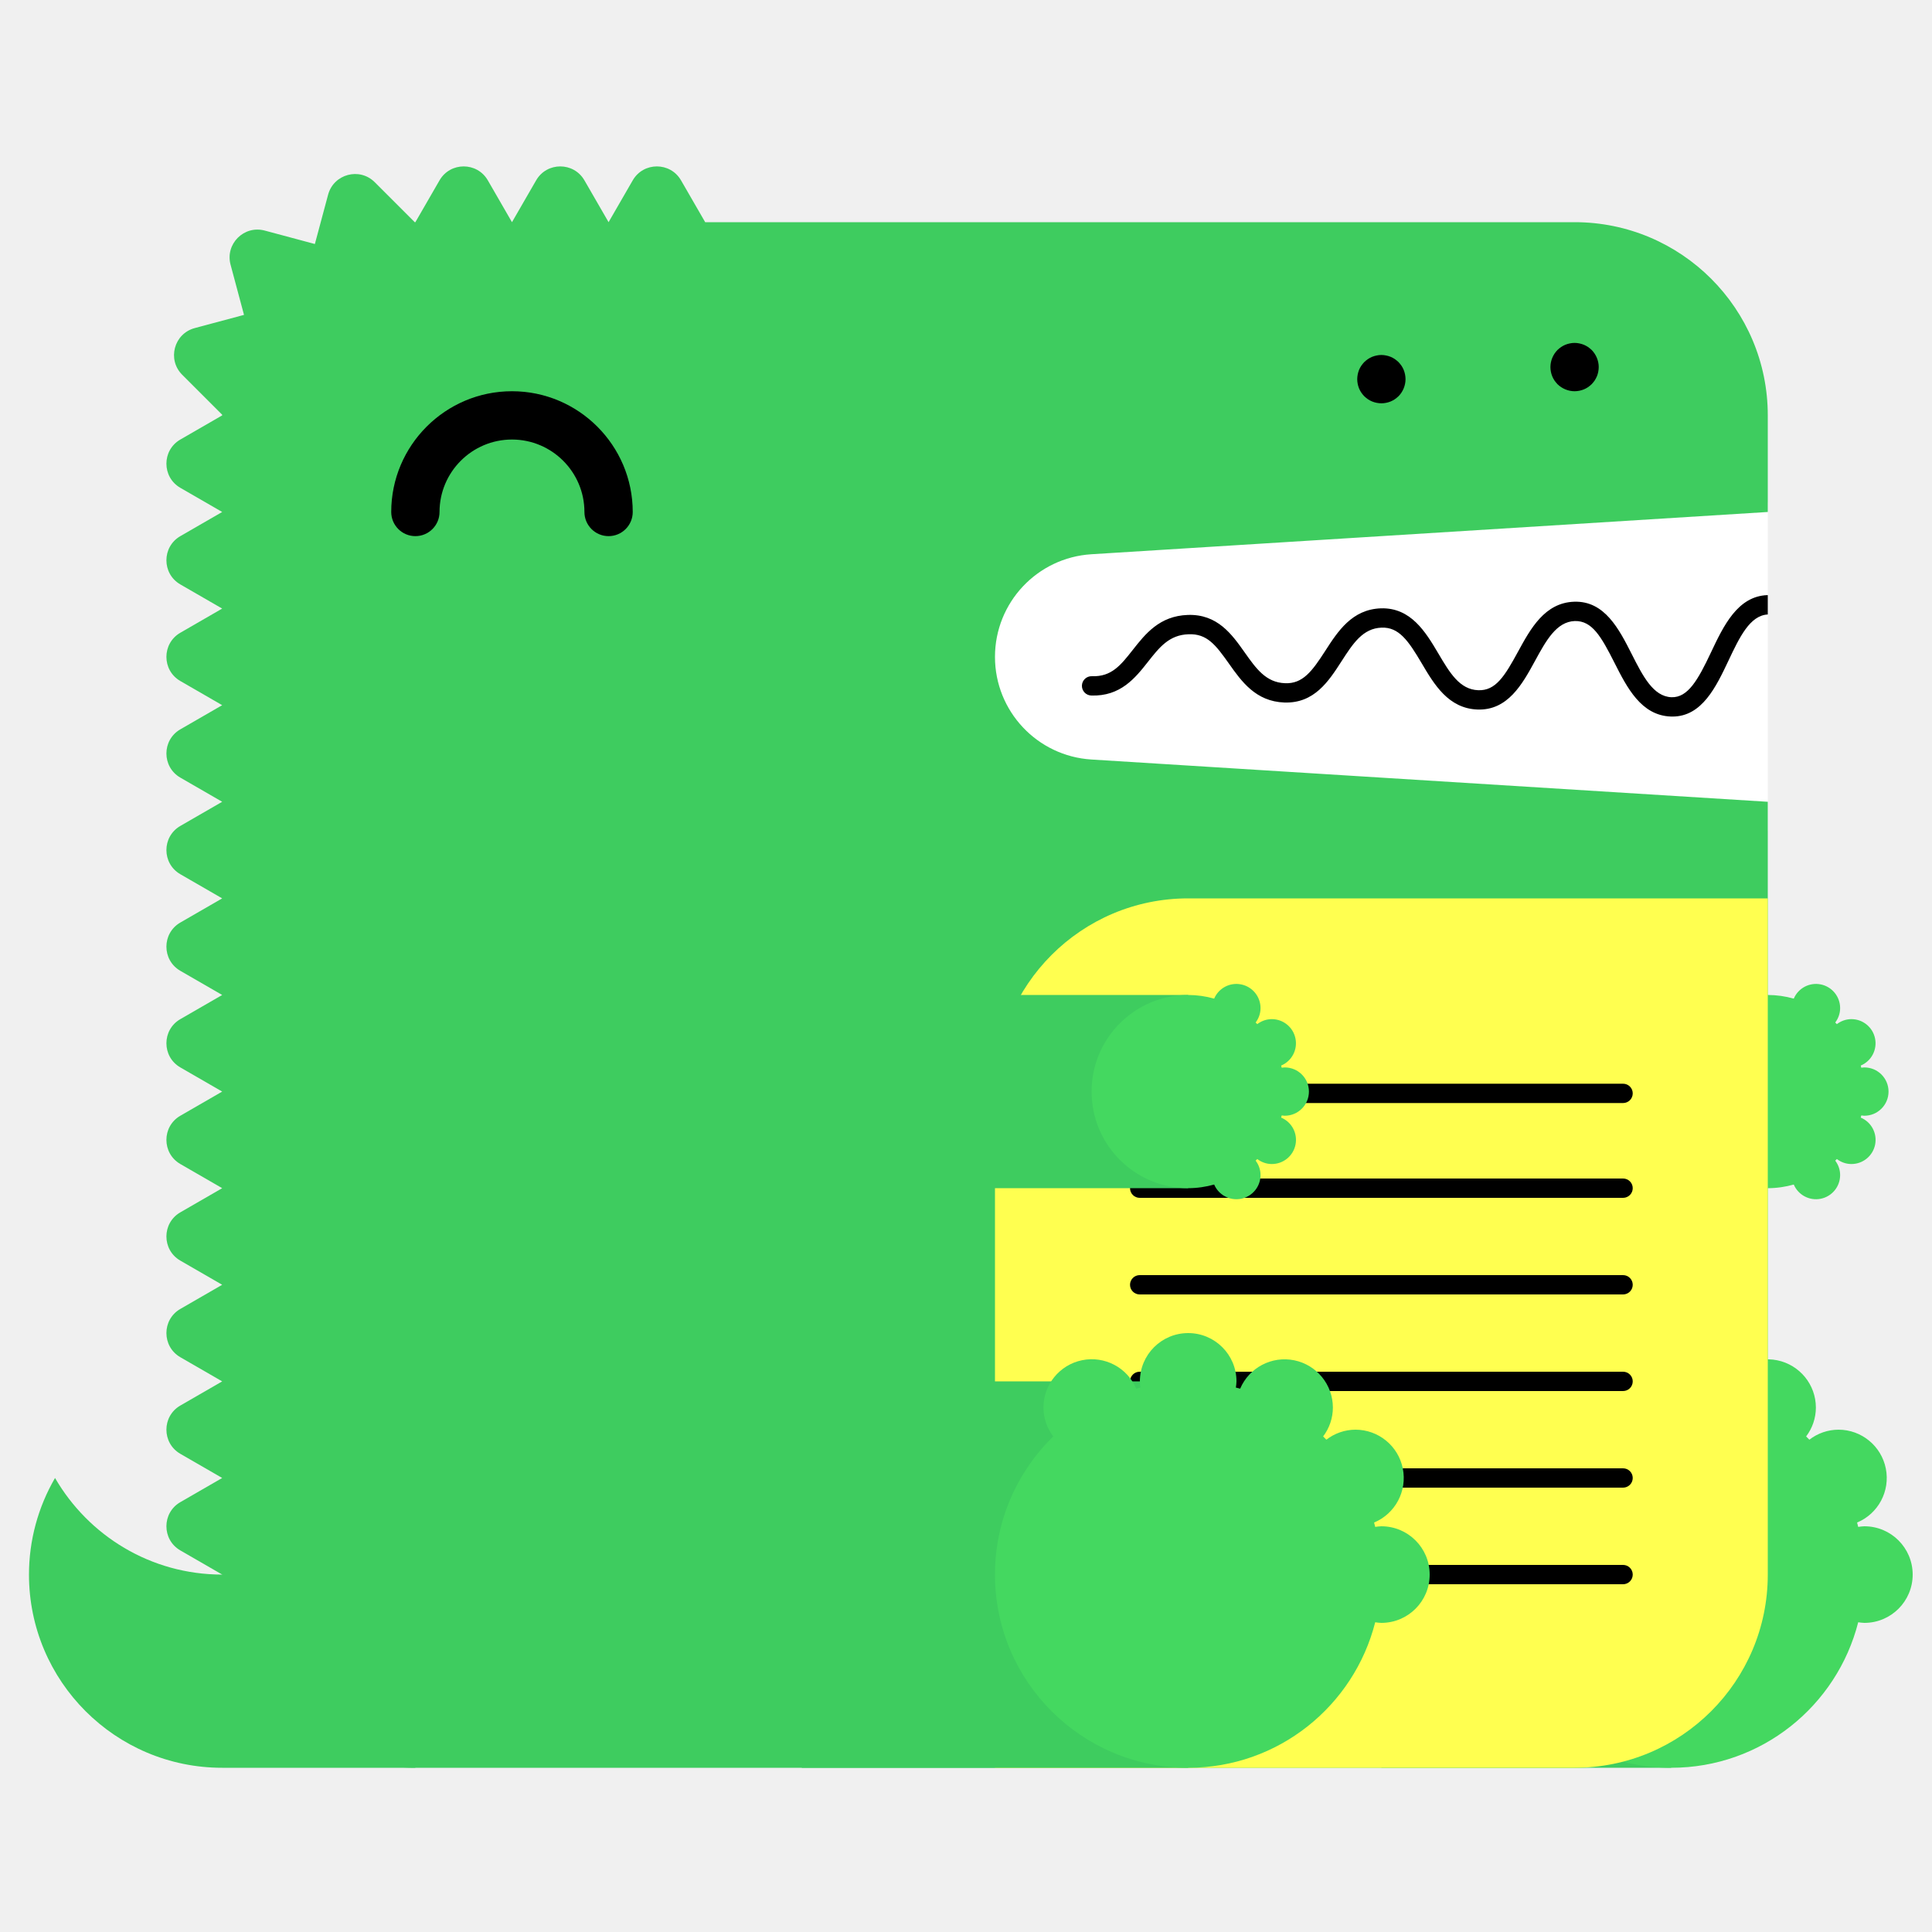
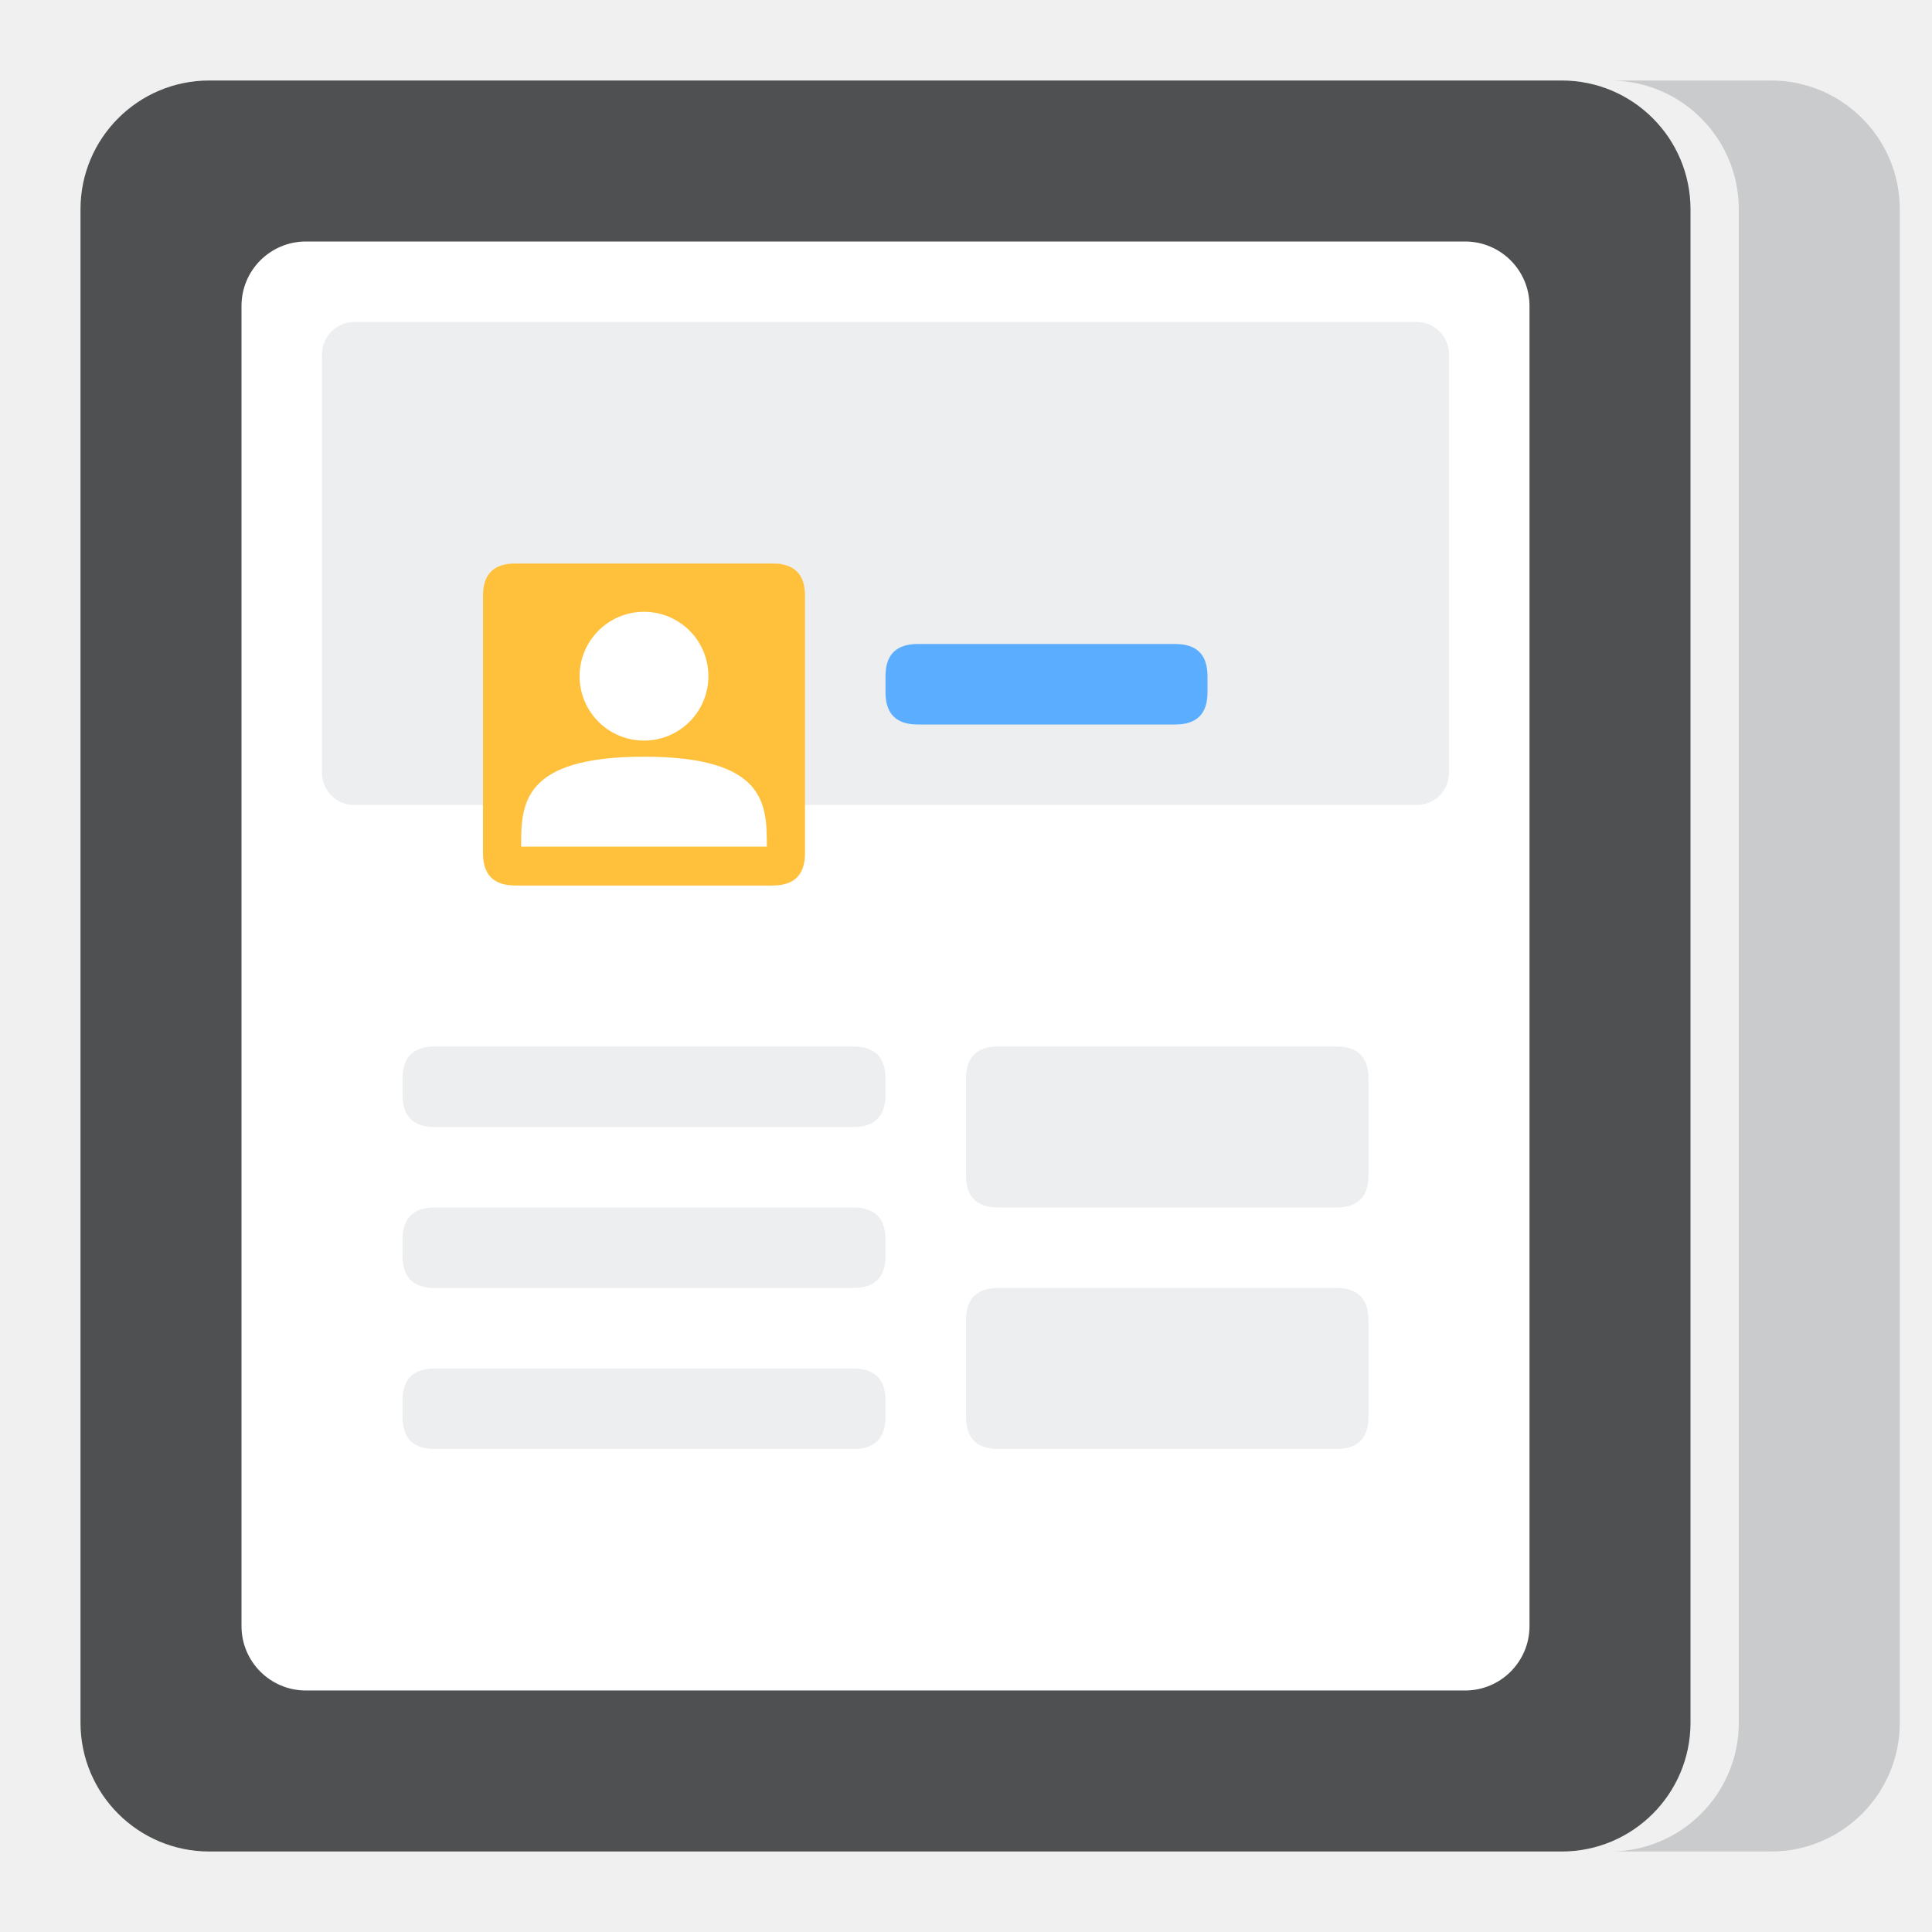
- <svg xmlns="http://www.w3.org/2000/svg" width="200" height="200" viewBox="0 0 200 200">
-   <g fill="none" fill-rule="evenodd">
-     <path fill="#FFF" d="M99 52h84v34H99z" />
-     <path d="M23 163c-7.398 0-13.843-4.027-17.303-10A19.886 19.886 0 0 0 3 163c0 11.046 8.954 20 20 20h20v-20H23z" fill="#3ECC5F" />
-     <path d="M112.98 57.376L183 53V43c0-11.046-8.954-20-20-20H73l-2.5-4.33c-1.112-1.925-3.889-1.925-5 0L63 23l-2.5-4.33c-1.111-1.925-3.889-1.925-5 0L53 23l-2.5-4.33c-1.111-1.925-3.889-1.925-5 0L43 23c-.022 0-.042.003-.065.003l-4.142-4.141c-1.57-1.571-4.252-.853-4.828 1.294l-1.369 5.104-5.192-1.392c-2.148-.575-4.111 1.389-3.535 3.536l1.39 5.193-5.102 1.367c-2.148.576-2.867 3.259-1.296 4.83l4.142 4.142c0 .021-.003.042-.003.064l-4.33 2.5c-1.925 1.111-1.925 3.889 0 5L23 53l-4.33 2.5c-1.925 1.111-1.925 3.889 0 5L23 63l-4.33 2.5c-1.925 1.111-1.925 3.889 0 5L23 73l-4.33 2.5c-1.925 1.111-1.925 3.889 0 5L23 83l-4.33 2.5c-1.925 1.111-1.925 3.889 0 5L23 93l-4.33 2.5c-1.925 1.111-1.925 3.889 0 5L23 103l-4.33 2.5c-1.925 1.111-1.925 3.889 0 5L23 113l-4.33 2.5c-1.925 1.111-1.925 3.889 0 5L23 123l-4.33 2.5c-1.925 1.111-1.925 3.889 0 5L23 133l-4.33 2.5c-1.925 1.111-1.925 3.889 0 5L23 143l-4.33 2.5c-1.925 1.111-1.925 3.889 0 5L23 153l-4.33 2.5c-1.925 1.111-1.925 3.889 0 5L23 163c0 11.046 8.954 20 20 20h120c11.046 0 20-8.954 20-20V83l-70.02-4.376A10.645 10.645 0 0 1 103 68c0-5.621 4.37-10.273 9.98-10.624" fill="#3ECC5F" />
-     <path fill="#3ECC5F" d="M143 183h30v-40h-30z" />
-     <path d="M193 158c-.219 0-.428.037-.639.064-.038-.15-.074-.301-.116-.451A5 5 0 0 0 190.32 148a4.96 4.96 0 0 0-3.016 1.036 26.531 26.531 0 0 0-.335-.336 4.955 4.955 0 0 0 1.011-2.987 5 5 0 0 0-9.599-1.959c-.148-.042-.297-.077-.445-.115.027-.211.064-.42.064-.639a5 5 0 0 0-5-5 5 5 0 0 0-5 5c0 .219.037.428.064.639-.148.038-.297.073-.445.115a4.998 4.998 0 0 0-9.599 1.959c0 1.125.384 2.151 1.011 2.987-3.717 3.632-6.031 8.693-6.031 14.3 0 11.046 8.954 20 20 20 9.339 0 17.16-6.41 19.361-15.064.211.027.42.064.639.064a5 5 0 0 0 5-5 5 5 0 0 0-5-5" fill="#44D860" />
-     <path fill="#3ECC5F" d="M153 123h30v-20h-30z" />
-     <path d="M193 115.5a2.5 2.5 0 1 0 0-5c-.109 0-.214.019-.319.032-.02-.075-.037-.15-.058-.225a2.501 2.501 0 0 0-.963-4.807c-.569 0-1.088.197-1.508.518a6.653 6.653 0 0 0-.168-.168c.314-.417.506-.931.506-1.494a2.5 2.5 0 0 0-4.8-.979A9.987 9.987 0 0 0 183 103c-5.522 0-10 4.478-10 10s4.478 10 10 10c.934 0 1.833-.138 2.69-.377a2.5 2.5 0 0 0 4.8-.979c0-.563-.192-1.077-.506-1.494.057-.055.113-.111.168-.168.42.321.939.518 1.508.518a2.5 2.5 0 0 0 .963-4.807c.021-.074.038-.15.058-.225.105.013.21.032.319.032" fill="#44D860" />
-     <path d="M63 55.5a2.5 2.5 0 0 1-2.5-2.5c0-4.136-3.364-7.5-7.5-7.5s-7.5 3.364-7.5 7.5a2.5 2.5 0 1 1-5 0c0-6.893 5.607-12.5 12.5-12.5S65.5 46.107 65.5 53a2.5 2.5 0 0 1-2.5 2.5" fill="#000" />
-     <path d="M103 183h60c11.046 0 20-8.954 20-20V93h-60c-11.046 0-20 8.954-20 20v70z" fill="#FFFF50" />
-     <path d="M168.02 124h-50.04a1 1 0 1 1 0-2h50.04a1 1 0 1 1 0 2m0 20h-50.04a1 1 0 1 1 0-2h50.04a1 1 0 1 1 0 2m0 20h-50.04a1 1 0 1 1 0-2h50.04a1 1 0 1 1 0 2m0-49.814h-50.04a1 1 0 1 1 0-2h50.04a1 1 0 1 1 0 2m0 19.814h-50.04a1 1 0 1 1 0-2h50.04a1 1 0 1 1 0 2m0 20h-50.04a1 1 0 1 1 0-2h50.04a1 1 0 1 1 0 2M183 61.611c-.012 0-.022-.006-.034-.005-3.09.105-4.552 3.196-5.842 5.923-1.346 2.85-2.387 4.703-4.093 4.647-1.889-.068-2.969-2.202-4.113-4.46-1.314-2.594-2.814-5.536-5.963-5.426-3.046.104-4.513 2.794-5.807 5.167-1.377 2.528-2.314 4.065-4.121 3.994-1.927-.07-2.951-1.805-4.136-3.813-1.321-2.236-2.848-4.75-5.936-4.664-2.994.103-4.465 2.385-5.763 4.4-1.373 2.13-2.335 3.428-4.165 3.351-1.973-.07-2.992-1.51-4.171-3.177-1.324-1.873-2.816-3.993-5.895-3.89-2.928.1-4.399 1.97-5.696 3.618-1.232 1.564-2.194 2.802-4.229 2.724a1 1 0 0 0-.072 2c3.017.101 4.545-1.8 5.872-3.487 1.177-1.496 2.193-2.787 4.193-2.855 1.926-.082 2.829 1.115 4.195 3.045 1.297 1.834 2.769 3.914 5.731 4.021 3.103.104 4.596-2.215 5.918-4.267 1.182-1.834 2.202-3.417 4.15-3.484 1.793-.067 2.769 1.35 4.145 3.681 1.297 2.197 2.766 4.686 5.787 4.796 3.125.108 4.634-2.62 5.949-5.035 1.139-2.088 2.214-4.06 4.119-4.126 1.793-.042 2.728 1.595 4.111 4.33 1.292 2.553 2.757 5.445 5.825 5.556l.169.003c3.064 0 4.518-3.075 5.805-5.794 1.139-2.41 2.217-4.68 4.067-4.773v-2z" fill="#000" />
-     <path fill="#3ECC5F" d="M83 183h40v-40H83z" />
-     <path d="M143 158c-.219 0-.428.037-.639.064-.038-.15-.074-.301-.116-.451A5 5 0 0 0 140.32 148a4.96 4.96 0 0 0-3.016 1.036 26.531 26.531 0 0 0-.335-.336 4.955 4.955 0 0 0 1.011-2.987 5 5 0 0 0-9.599-1.959c-.148-.042-.297-.077-.445-.115.027-.211.064-.42.064-.639a5 5 0 0 0-5-5 5 5 0 0 0-5 5c0 .219.037.428.064.639-.148.038-.297.073-.445.115a4.998 4.998 0 0 0-9.599 1.959c0 1.125.384 2.151 1.011 2.987-3.717 3.632-6.031 8.693-6.031 14.3 0 11.046 8.954 20 20 20 9.339 0 17.16-6.41 19.361-15.064.211.027.42.064.639.064a5 5 0 0 0 5-5 5 5 0 0 0-5-5" fill="#44D860" />
-     <path fill="#3ECC5F" d="M83 123h40v-20H83z" />
-     <path d="M133 115.5a2.5 2.5 0 1 0 0-5c-.109 0-.214.019-.319.032-.02-.075-.037-.15-.058-.225a2.501 2.501 0 0 0-.963-4.807c-.569 0-1.088.197-1.508.518a6.653 6.653 0 0 0-.168-.168c.314-.417.506-.931.506-1.494a2.5 2.5 0 0 0-4.8-.979A9.987 9.987 0 0 0 123 103c-5.522 0-10 4.478-10 10s4.478 10 10 10c.934 0 1.833-.138 2.69-.377a2.5 2.5 0 0 0 4.8-.979c0-.563-.192-1.077-.506-1.494.057-.055.113-.111.168-.168.42.321.939.518 1.508.518a2.5 2.5 0 0 0 .963-4.807c.021-.074.038-.15.058-.225.105.013.21.032.319.032" fill="#44D860" />
-     <path d="M143 41.75c-.16 0-.33-.02-.49-.05a2.52 2.52 0 0 1-.47-.14c-.15-.06-.29-.14-.431-.23-.13-.09-.259-.2-.38-.31-.109-.12-.219-.24-.309-.38s-.17-.28-.231-.43a2.619 2.619 0 0 1-.189-.96c0-.16.02-.33.05-.49.03-.16.08-.31.139-.47.061-.15.141-.29.231-.43.09-.13.2-.26.309-.38.121-.11.25-.22.38-.31.141-.09.281-.17.431-.23.149-.06.31-.11.47-.14.32-.07.65-.07.98 0 .159.03.32.08.47.14.149.06.29.14.43.23.13.09.259.2.38.31.11.12.22.25.31.38.09.14.17.28.23.43.06.16.11.31.14.47.029.16.05.33.05.49 0 .66-.271 1.31-.73 1.77-.121.11-.25.22-.38.31-.14.09-.281.17-.43.23a2.565 2.565 0 0 1-.96.19m20-1.25c-.66 0-1.3-.27-1.771-.73a3.802 3.802 0 0 1-.309-.38c-.09-.14-.17-.28-.231-.43a2.619 2.619 0 0 1-.189-.96c0-.66.27-1.3.729-1.77.121-.11.25-.22.38-.31.141-.09.281-.17.431-.23.149-.06.31-.11.47-.14.32-.07.66-.07.98 0 .159.03.32.08.47.14.149.06.29.14.43.23.13.09.259.2.38.31.459.47.73 1.11.73 1.77 0 .16-.021.33-.05.49-.03.16-.08.32-.14.47-.07.15-.14.29-.23.43-.09.13-.2.26-.31.38-.121.11-.25.22-.38.31-.14.09-.281.17-.43.23a2.565 2.565 0 0 1-.96.19" fill="#000" />
-   </g>
+ <svg xmlns="http://www.w3.org/2000/svg" t="1584069491822" class="icon" viewBox="0 0 1024 1024" version="1.1" p-id="666" width="128" height="128">
+   <path d="M110.933 42.667h716.8A68.267 68.267 0 0 1 896 110.933v802.133a68.267 68.267 0 0 1-68.267 68.267H110.933A68.267 68.267 0 0 1 42.667 913.067V110.933A68.267 68.267 0 0 1 110.933 42.667z" fill="#111314" fill-opacity=".72" p-id="667" />
+   <path d="M853.333 42.667h85.333a68.267 68.267 0 0 1 68.267 68.267v802.133A68.267 68.267 0 0 1 938.667 981.333h-85.333a68.267 68.267 0 0 0 68.267-68.267V110.933A68.267 68.267 0 0 0 853.333 42.667z" fill="#CACBCC" p-id="668" />
+   <path d="M162.133 128h614.4a34.133 34.133 0 0 1 34.133 34.133v699.733a34.133 34.133 0 0 1-34.133 34.133H162.133a34.133 34.133 0 0 1-34.133-34.133V162.133a34.133 34.133 0 0 1 34.133-34.133z" fill="#FFFFFF" p-id="669" />
+   <path d="M187.733 170.667h563.2c9.387 0 17.067 7.68 17.067 17.067v221.867a17.067 17.067 0 0 1-17.067 17.067H187.733a17.067 17.067 0 0 1-17.067-17.067V187.733c0-9.387 7.68-17.067 17.067-17.067z" fill="#EDEEF0" p-id="670" />
+   <path d="M256 298.667m17.067 0l136.533 0q17.067 0 17.067 17.067l0 136.533q0 17.067-17.067 17.067l-136.533 0q-17.067 0-17.067-17.067l0-136.533q0-17.067 17.067-17.067Z" fill="#FFC13C" p-id="671" />
+   <path d="M341.333 392.533a34.133 34.133 0 1 1 0-68.267 34.133 34.133 0 0 1 0 68.267z m65.109 56.192H276.224C276.224 426.667 276.224 401.067 341.333 401.067s65.109 25.6 65.109 47.659z" fill="#FFFFFF" p-id="672" />
+   <path d="M469.333 341.333m17.067 0l136.533 0q17.067 0 17.067 17.067l0 8.533q0 17.067-17.067 17.067l-136.533 0q-17.067 0-17.067-17.067l0-8.533q0-17.067 17.067-17.067Z" fill="#5BADFF" p-id="673" />
+   <path d="M512 554.667m17.067 0l179.2 0q17.067 0 17.067 17.067l0 51.2q0 17.067-17.067 17.067l-179.2 0q-17.067 0-17.067-17.067l0-51.2q0-17.067 17.067-17.067Z" fill="#EDEEF0" p-id="674" />
+   <path d="M512 682.667m17.067 0l179.2 0q17.067 0 17.067 17.067l0 51.2q0 17.067-17.067 17.067l-179.2 0q-17.067 0-17.067-17.067l0-51.2q0-17.067 17.067-17.067Z" fill="#EDEEF0" p-id="675" />
+   <path d="M213.333 554.667m17.067 0l221.867 0q17.067 0 17.067 17.067l0 8.533q0 17.067-17.067 17.067l-221.867 0q-17.067 0-17.067-17.067l0-8.533q0-17.067 17.067-17.067Z" fill="#EDEEF0" p-id="676" />
+   <path d="M213.333 640m17.067 0l221.867 0q17.067 0 17.067 17.067l0 8.533q0 17.067-17.067 17.067l-221.867 0q-17.067 0-17.067-17.067l0-8.533q0-17.067 17.067-17.067Z" fill="#EDEEF0" p-id="677" />
+   <path d="M213.333 725.333m17.067 0l221.867 0q17.067 0 17.067 17.067l0 8.533q0 17.067-17.067 17.067l-221.867 0q-17.067 0-17.067-17.067l0-8.533q0-17.067 17.067-17.067Z" fill="#EDEEF0" p-id="678" />
</svg>
